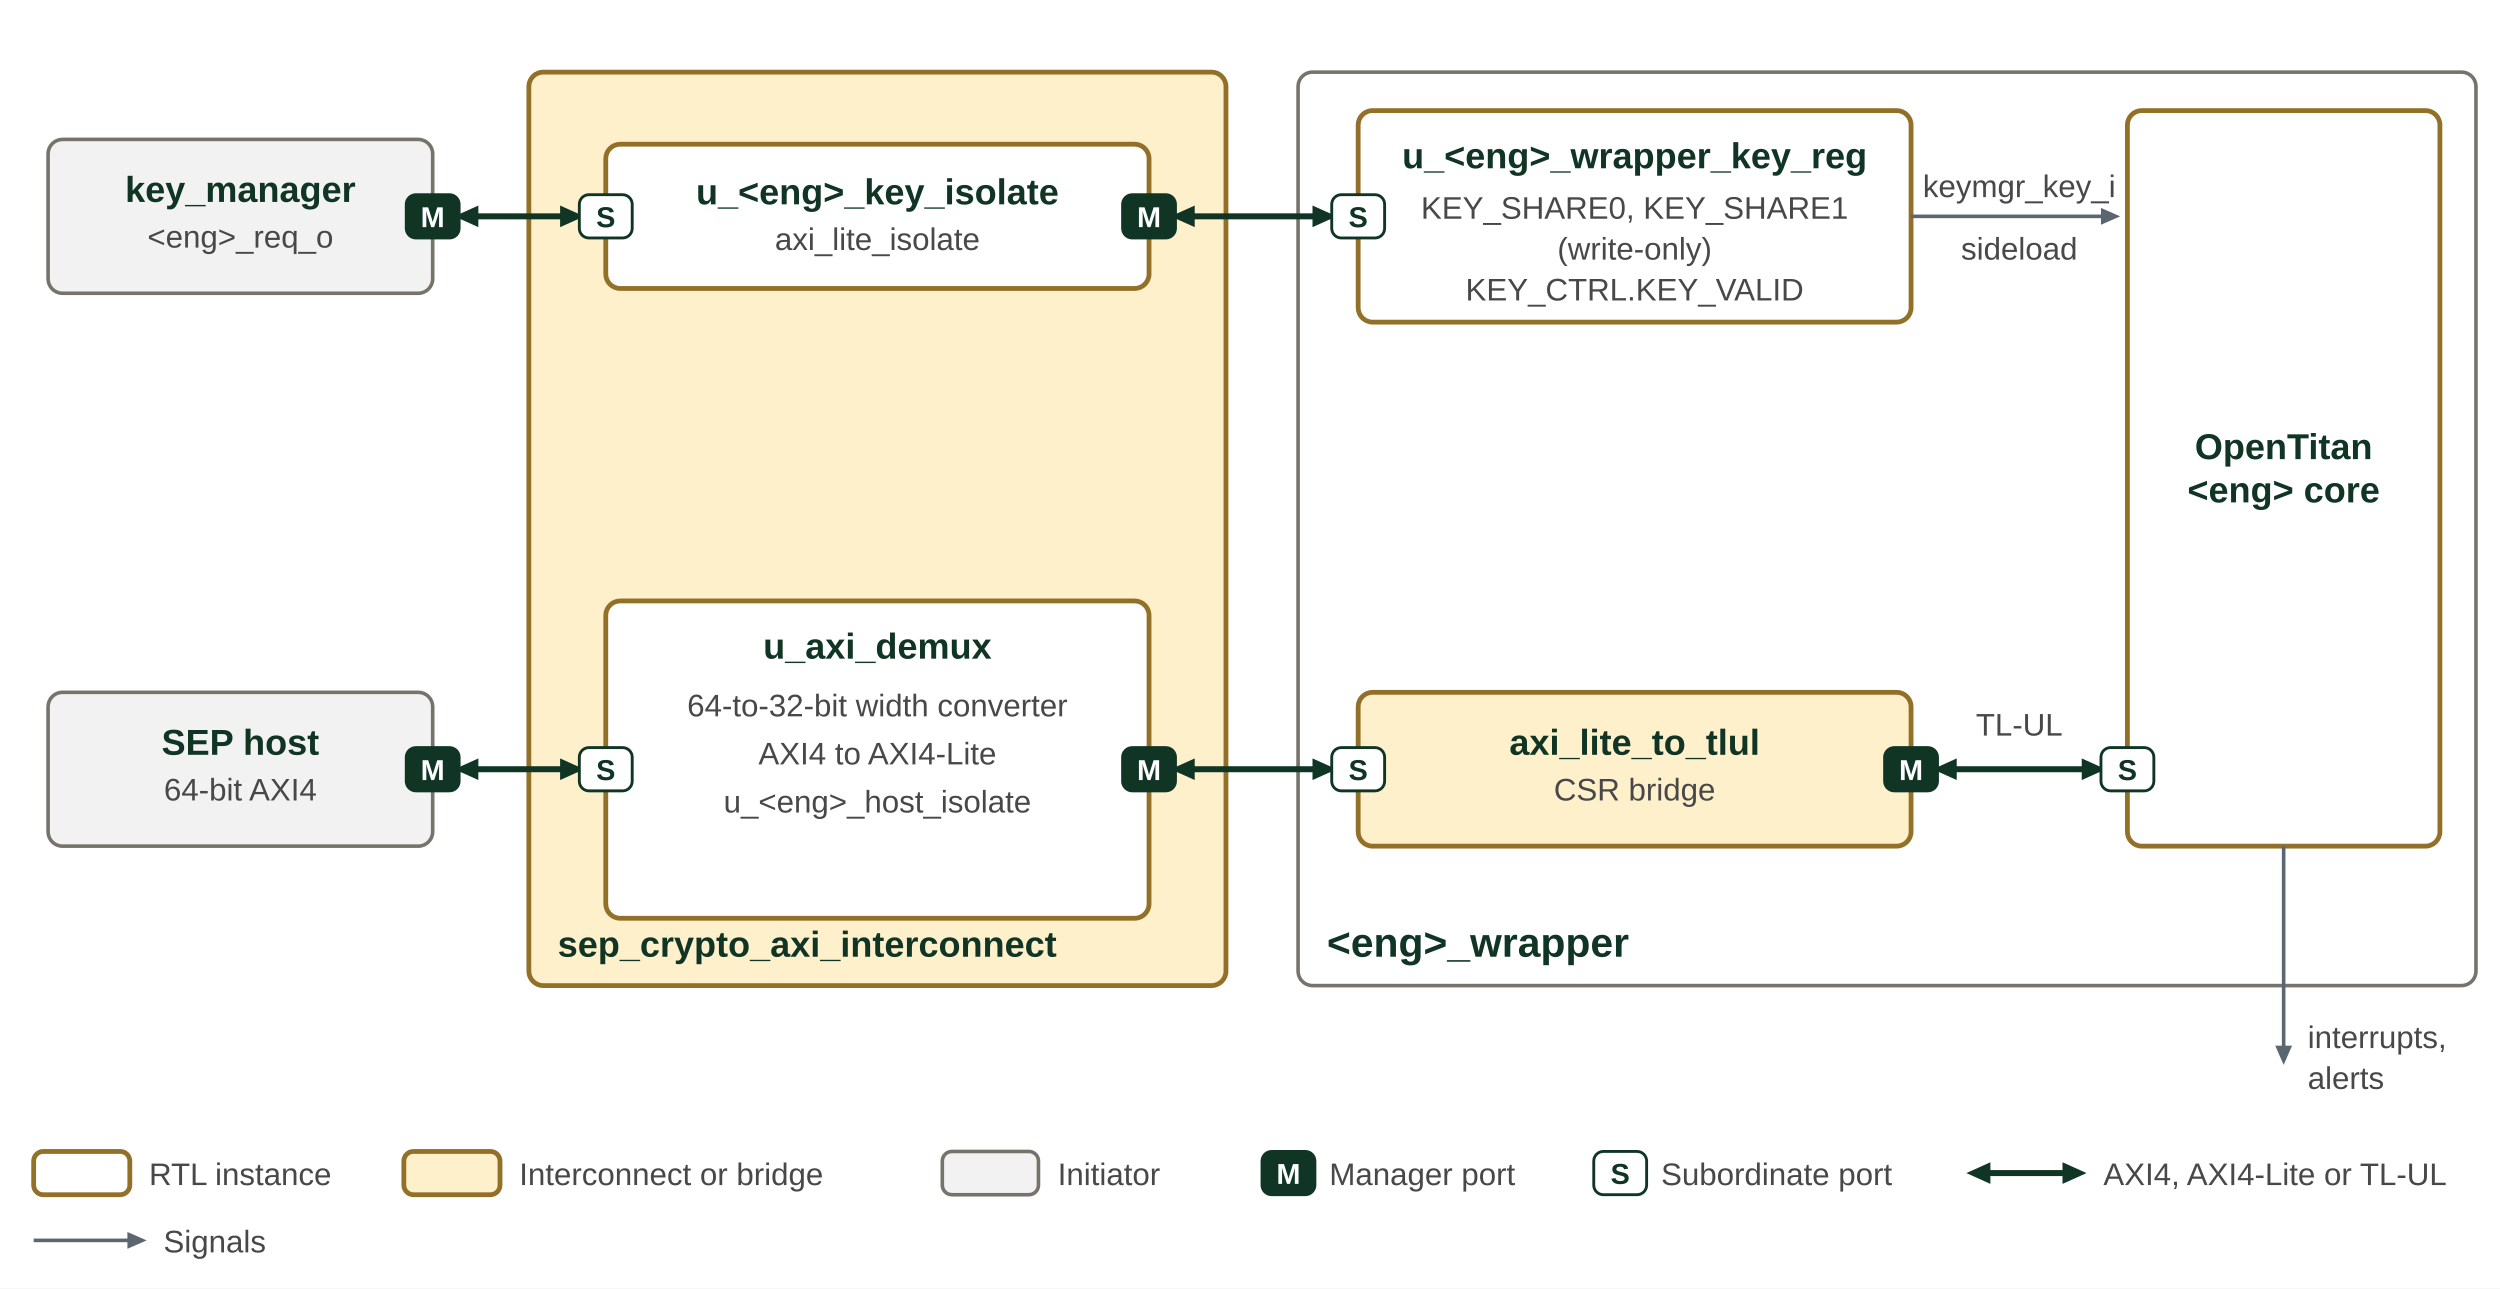
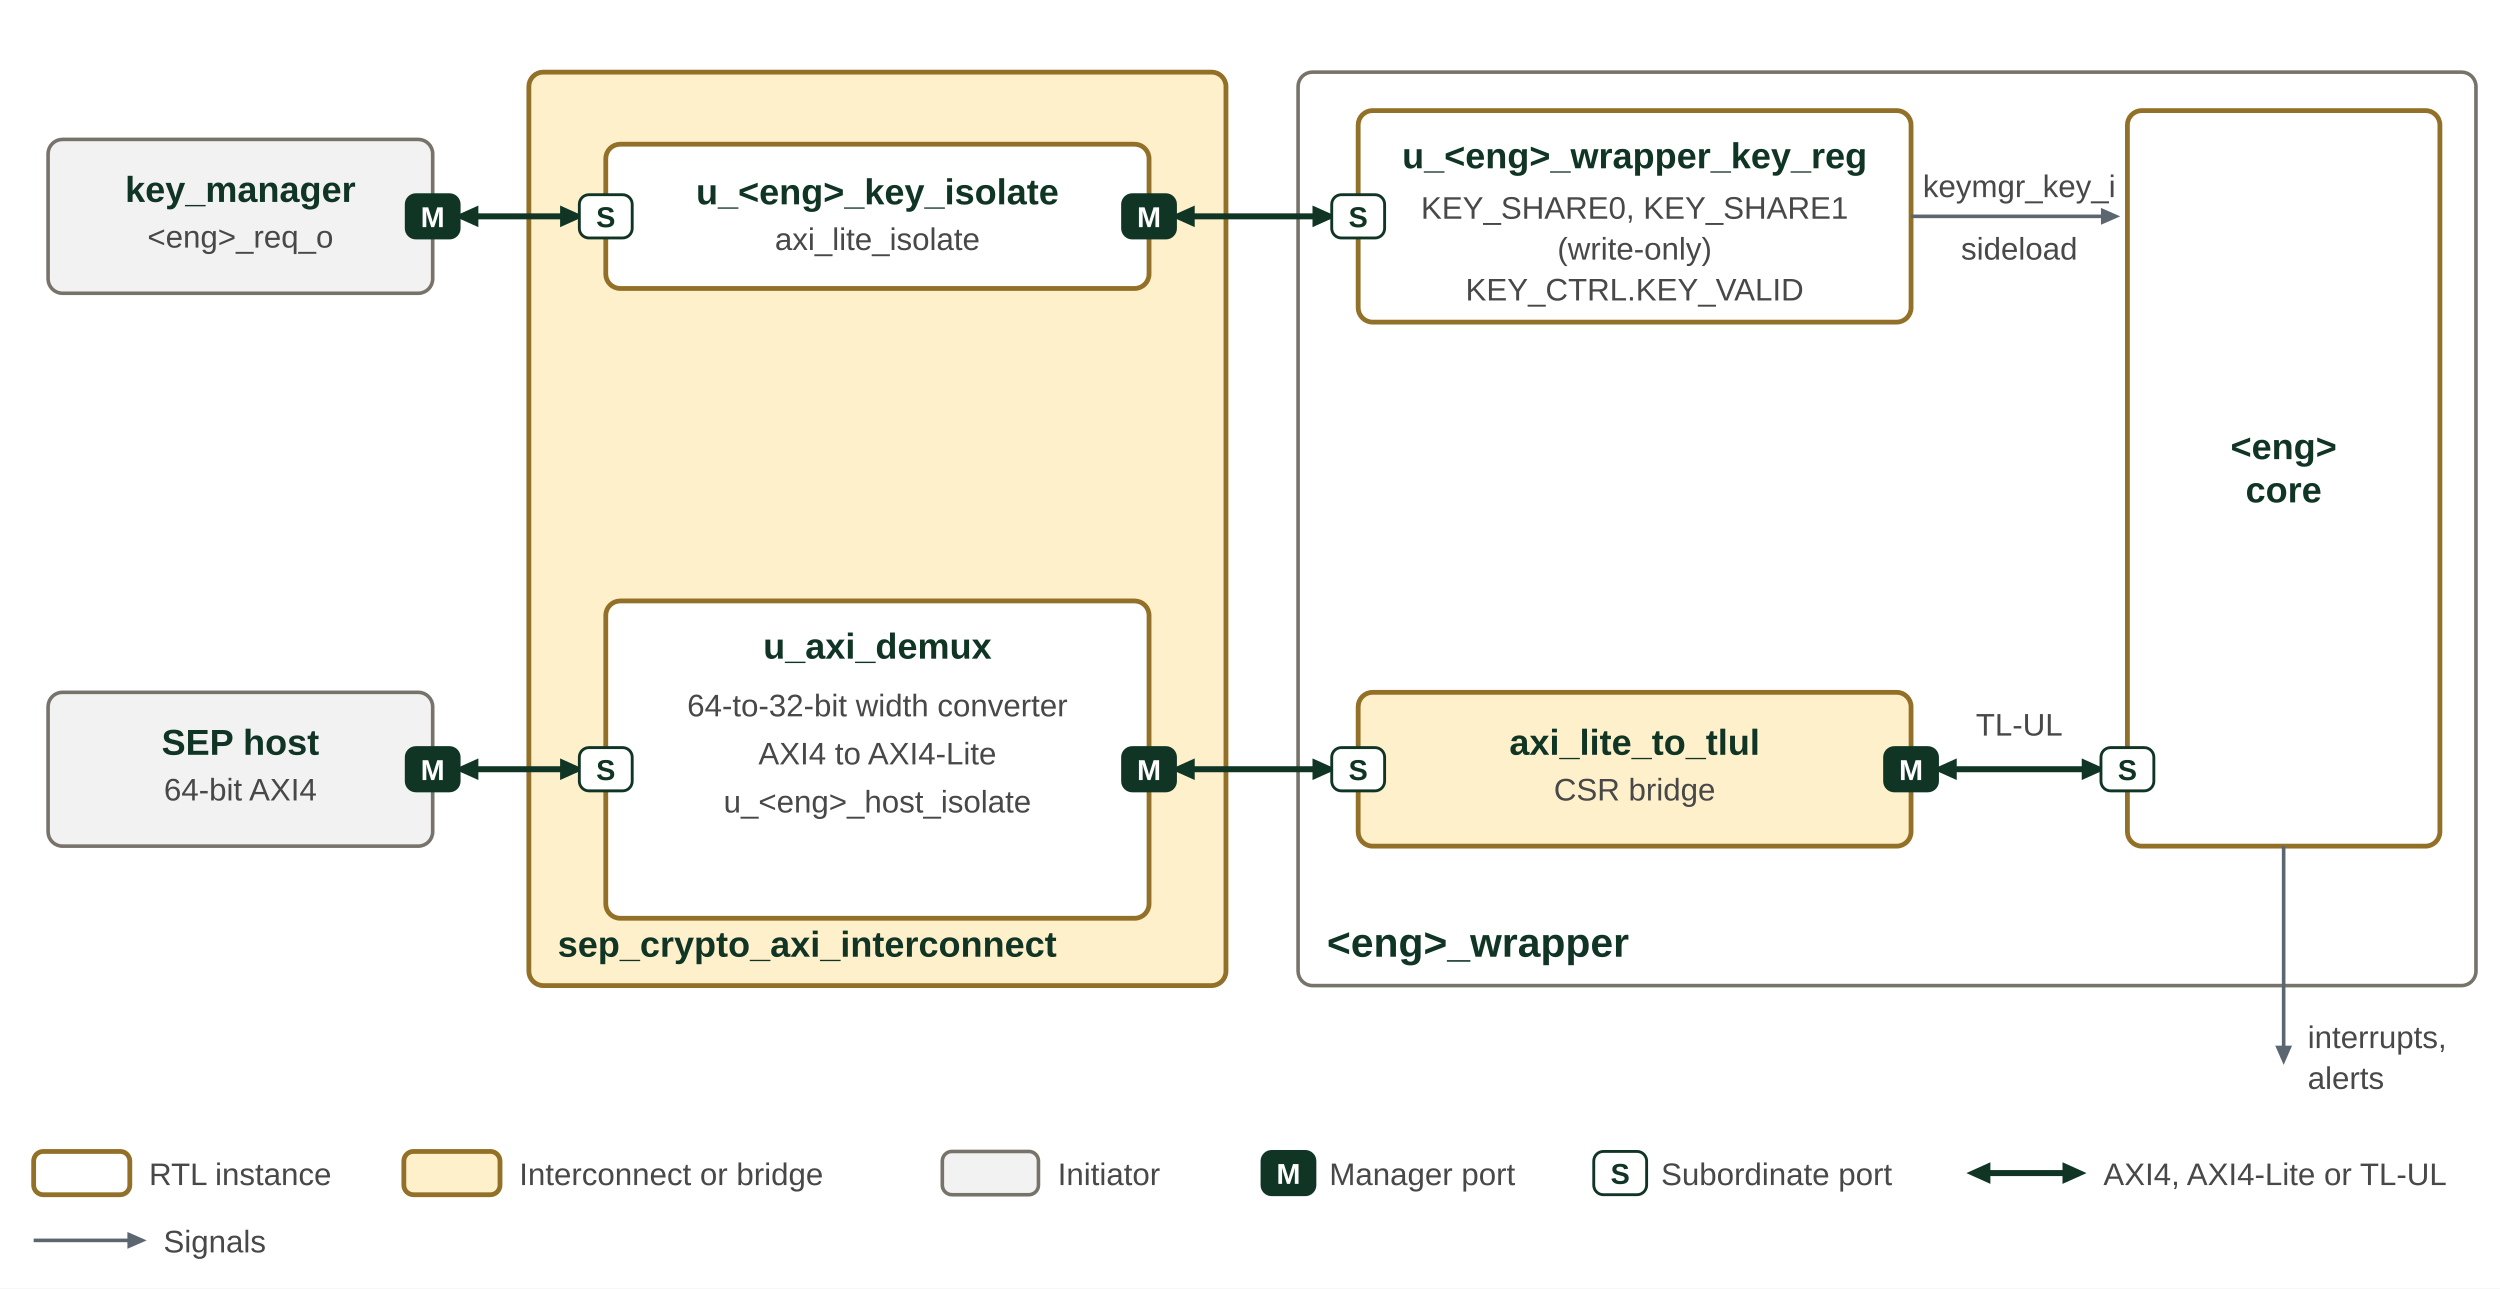
<svg xmlns="http://www.w3.org/2000/svg" width="1040" height="536" viewBox="0 0 1040 536" role="img" aria-labelledby="title desc">
  <defs>
    <marker id="ae" markerUnits="userSpaceOnUse" markerWidth="10" markerHeight="9" refX="7" refY="4.5" orient="auto">
      <path d="M0,0 L10,4.5 L0,9 Z" fill="#103525" />
    </marker>
    <marker id="as" markerUnits="userSpaceOnUse" markerWidth="10" markerHeight="9" refX="3" refY="4.5" orient="auto">
      <path d="M10,0 L0,4.5 L10,9 Z" fill="#103525" />
    </marker>
    <marker id="ge" markerUnits="userSpaceOnUse" markerWidth="8" markerHeight="7" refX="5" refY="3.5" orient="auto">
      <path d="M0,0 L8,3.5 L0,7 Z" fill="#5b6670" />
    </marker>
    <marker id="gs" markerUnits="userSpaceOnUse" markerWidth="8" markerHeight="7" refX="3" refY="3.5" orient="auto">
      <path d="M8,0 L0,3.5 L8,7 Z" fill="#5b6670" />
    </marker>
    <marker id="je" markerUnits="userSpaceOnUse" markerWidth="8" markerHeight="7" refX="5" refY="3.5" orient="auto">
      <path d="M0,0 L8,3.5 L0,7 Z" fill="#42759b" />
    </marker>
    <marker id="js" markerUnits="userSpaceOnUse" markerWidth="8" markerHeight="7" refX="3" refY="3.5" orient="auto">
      <path d="M8,0 L0,3.5 L8,7 Z" fill="#42759b" />
    </marker>
    <marker id="m-smu" markerUnits="userSpaceOnUse" markerWidth="8" markerHeight="7" refX="5" refY="3.5" orient="auto">
      <path d="M0,0 L8,3.5 L0,7 Z" fill="#103525" />
    </marker>
    <marker id="m-ref" markerUnits="userSpaceOnUse" markerWidth="8" markerHeight="7" refX="5" refY="3.5" orient="auto">
      <path d="M0,0 L8,3.5 L0,7 Z" fill="#2f7f79" />
    </marker>
    <marker id="m-per" markerUnits="userSpaceOnUse" markerWidth="8" markerHeight="7" refX="5" refY="3.5" orient="auto">
      <path d="M0,0 L8,3.5 L0,7 Z" fill="#937027" />
    </marker>
    <marker id="m-tel" markerUnits="userSpaceOnUse" markerWidth="8" markerHeight="7" refX="5" refY="3.5" orient="auto">
      <path d="M0,0 L8,3.5 L0,7 Z" fill="#664488" />
    </marker>
    <marker id="m-wdt" markerUnits="userSpaceOnUse" markerWidth="8" markerHeight="7" refX="5" refY="3.5" orient="auto">
      <path d="M0,0 L8,3.5 L0,7 Z" fill="#77736b" />
    </marker>
    <marker id="m-rosc" markerUnits="userSpaceOnUse" markerWidth="8" markerHeight="7" refX="5" refY="3.5" orient="auto">
      <path d="M0,0 L8,3.5 L0,7 Z" fill="#336633" />
    </marker>
    <marker id="m-jtag" markerUnits="userSpaceOnUse" markerWidth="8" markerHeight="7" refX="5" refY="3.5" orient="auto">
      <path d="M0,0 L8,3.5 L0,7 Z" fill="#42759b" />
    </marker>
    <marker id="m-spi" markerUnits="userSpaceOnUse" markerWidth="8" markerHeight="7" refX="5" refY="3.5" orient="auto">
      <path d="M0,0 L8,3.5 L0,7 Z" fill="#5b6670" />
    </marker>
    <marker id="m-slate" markerUnits="userSpaceOnUse" markerWidth="8" markerHeight="7" refX="5" refY="3.5" orient="auto">
      <path d="M0,0 L8,3.5 L0,7 Z" fill="#5b6670" />
    </marker>
    <marker id="m-pg" markerUnits="userSpaceOnUse" markerWidth="8" markerHeight="7" refX="5" refY="3.5" orient="auto">
      <path d="M0,0 L8,3.5 L0,7 Z" fill="#336633" />
    </marker>
    <style>
text { font-family: Arial, sans-serif; font-size: 15px; fill: #484848; }
.t { fill: #484848; }
.b { font-size: 17px; font-weight: bold; fill: #103525; }
.bs { font-size: 15px; font-weight: bold; fill: #103525; }
.h { font-size: 22px; font-weight: bold; fill: #103525; }
.s { font-size: 13px; fill: #484848; }
.si { font-size: 13px; font-style: italic; fill: #484848; }
.pmt { font-size: 12px; font-weight: bold; fill: #ffffff; }
.pst { font-size: 12px; font-weight: bold; fill: #103525; }
.pjt { font-size: 12px; font-weight: bold; fill: #1d4b6e; }
.pct { font-size: 12px; font-weight: bold; fill: #1f5c57; }
.pm { fill: #103525; stroke: #103525; stroke-width: 1.2; }
.ps { fill: #ffffff; stroke: #103525; stroke-width: 1.2; }
.pj { fill: #e8f3ff; stroke: #42759b; stroke-width: 1.2; }
.pc { fill: #d9f0ee; stroke: #2f7f79; stroke-width: 1.2; }
.smu { fill: #ffffff; stroke: #77736b; stroke-width: 1.5; }
.network { fill: #e8f0e8; stroke: #336633; stroke-width: 2; }
.fabric { fill: #fff0cc; stroke: #937027; stroke-width: 2; }
.core { fill: #ffffff; stroke: #937027; stroke-width: 2; }
.future { fill: #ffffff; stroke: #937027; stroke-width: 2; }
.nostroke { stroke: none; }
.fut { fill: none; stroke-dasharray: 7 5; }
.opt { stroke-dasharray: 7 5; }
.hatch { fill: none; stroke: #103525; stroke-opacity: 0.16; stroke-width: 1.2; }
.external { fill: #f2f2f2; stroke: #77736b; stroke-width: 1.5; }
.axi { fill: none; stroke: #103525; stroke-width: 2.5; marker-start: url(#as); marker-end: url(#ae); }
.axio { fill: none; stroke: #103525; stroke-width: 2.5; stroke-dasharray: 8 5; marker-start: url(#as); marker-end: url(#ae); }
.sig { fill: none; stroke: #5b6670; stroke-width: 1.5; marker-start: url(#gs); marker-end: url(#ge); }
.sigo { fill: none; stroke: #5b6670; stroke-width: 1.5; marker-end: url(#ge); }
.jtag { fill: none; stroke: #42759b; stroke-width: 1.8; marker-end: url(#je); }
.jtagb { fill: none; stroke: #42759b; stroke-width: 1.8; marker-start: url(#js); marker-end: url(#je); }
.sigplain { fill: none; stroke: #5b6670; stroke-width: 1.5; }
.n-smu { fill: none; stroke: #103525; stroke-width: 2.5; }
.a-smu { fill: none; stroke: #103525; stroke-width: 2.5; marker-end: url(#m-smu); }
.n-ref { fill: none; stroke: #2f7f79; stroke-width: 1.8; }
.a-ref { fill: none; stroke: #2f7f79; stroke-width: 1.8; marker-end: url(#m-ref); }
.n-per { fill: none; stroke: #937027; stroke-width: 1.8; }
.a-per { fill: none; stroke: #937027; stroke-width: 1.8; marker-end: url(#m-per); }
.n-tel { fill: none; stroke: #664488; stroke-width: 1.8; }
.a-tel { fill: none; stroke: #664488; stroke-width: 1.8; marker-end: url(#m-tel); }
.n-wdt { fill: none; stroke: #77736b; stroke-width: 1.8; }
.a-wdt { fill: none; stroke: #77736b; stroke-width: 1.8; marker-end: url(#m-wdt); }
.n-rosc { fill: none; stroke: #336633; stroke-width: 1.8; }
.a-rosc { fill: none; stroke: #336633; stroke-width: 1.8; marker-end: url(#m-rosc); }
.n-jtag { fill: none; stroke: #42759b; stroke-width: 1.8; }
.a-jtag { fill: none; stroke: #42759b; stroke-width: 1.8; marker-end: url(#m-jtag); }
.n-spi { fill: none; stroke: #5b6670; stroke-width: 1.8; }
.a-spi { fill: none; stroke: #5b6670; stroke-width: 1.8; marker-end: url(#m-spi); }
.n-slate { fill: none; stroke: #5b6670; stroke-width: 1.8; }
.a-slate { fill: none; stroke: #5b6670; stroke-width: 1.8; marker-end: url(#m-slate); }
.n-pg { fill: none; stroke: #336633; stroke-width: 1.8; }
.a-pg { fill: none; stroke: #336633; stroke-width: 1.8; marker-end: url(#m-pg); }
</style>
  </defs>
  <rect width="1040" height="536" fill="#ffffff" />
  <rect class="external" x="20" y="58" width="160" height="64" rx="6" />
  <text class="bs" x="100" y="84" text-anchor="middle">key_manager</text>
  <text class="s" x="100" y="103" text-anchor="middle">&lt;eng&gt;_req_o</text>
  <rect class="external" x="20" y="288" width="160" height="64" rx="6" />
  <text class="bs" x="100" y="314" text-anchor="middle">SEP host</text>
  <text class="s" x="100" y="333" text-anchor="middle">64-bit AXI4</text>
  <rect class="fabric" x="220" y="30" width="290" height="380" rx="6" />
  <text class="bs" x="232" y="398" text-anchor="start">sep_crypto_axi_interconnect</text>
  <rect class="core" x="252" y="60" width="226" height="60" rx="6" />
  <text class="bs" x="365" y="85" text-anchor="middle">u_&lt;eng&gt;_key_isolate</text>
  <text class="s" x="365" y="104" text-anchor="middle">axi_lite_isolate</text>
  <rect class="core" x="252" y="250" width="226" height="132" rx="6" />
  <text class="bs" x="365" y="274" text-anchor="middle">u_axi_demux</text>
  <text class="s" x="365" y="298" text-anchor="middle">64-to-32-bit width converter</text>
  <text class="s" x="365" y="318" text-anchor="middle">AXI4 to AXI4-Lite</text>
  <text class="s" x="365" y="338" text-anchor="middle">u_&lt;eng&gt;_host_isolate</text>
  <rect class="smu" x="540" y="30" width="490" height="380" rx="6" />
  <text class="b" x="552" y="398" text-anchor="start">&lt;eng&gt;_wrapper</text>
  <rect class="core" x="565" y="46" width="230" height="88" rx="6" />
  <text class="bs" x="680" y="70" text-anchor="middle">u_&lt;eng&gt;_wrapper_key_reg</text>
  <text class="s" x="680" y="91" text-anchor="middle">KEY_SHARE0, KEY_SHARE1</text>
  <text class="s" x="680" y="108" text-anchor="middle">(write-only)</text>
  <text class="s" x="680" y="125" text-anchor="middle">KEY_CTRL.KEY_VALID</text>
  <rect class="fabric" x="565" y="288" width="230" height="64" rx="6" />
  <text class="bs" x="680" y="314" text-anchor="middle">axi_lite_to_tlul</text>
  <text class="s" x="680" y="333" text-anchor="middle">CSR bridge</text>
  <rect class="core" x="885" y="46" width="130" height="306" rx="6" />
-   <text class="bs" x="950" y="191" text-anchor="middle">OpenTitan</text>
-   <text class="bs" x="950" y="209" text-anchor="middle">&lt;eng&gt; core</text>
+   <text class="bs" x="950" y="191" text-anchor="middle">&lt;eng&gt;</text>
+   <text class="bs" x="950" y="209" text-anchor="middle">core</text>
  <path class="axi" d="M192,90 L240,90" />
  <path class="axi" d="M490,90 L553,90" />
  <path class="sigo" d="M795,90 L879,90" />
  <text class="s" x="840" y="82" text-anchor="middle">keymgr_key_i</text>
  <text class="s" x="840" y="108" text-anchor="middle">sideload</text>
  <path class="axi" d="M192,320 L240,320" />
  <path class="axi" d="M490,320 L553,320" />
  <path class="axi" d="M807,320 L873,320" />
  <text class="s" x="840" y="306" text-anchor="middle">TL-UL</text>
  <path class="sigo" d="M950,352 L950,440" />
  <text class="s" x="960" y="436" text-anchor="start">interrupts,</text>
  <text class="s" x="960" y="453" text-anchor="start">alerts</text>
  <rect class="core" x="14" y="479" width="40" height="18" rx="4" />
  <text class="s" x="62" y="493" text-anchor="start">RTL instance</text>
  <rect class="fabric" x="168" y="479" width="40" height="18" rx="4" />
  <text class="s" x="216" y="493" text-anchor="start">Interconnect or bridge</text>
  <rect class="external" x="392" y="479" width="40" height="18" rx="4" />
  <text class="s" x="440" y="493" text-anchor="start">Initiator</text>
  <text class="s" x="553" y="493" text-anchor="start">Manager port</text>
  <text class="s" x="691" y="493" text-anchor="start">Subordinate port</text>
  <path class="axi" d="M821.0,488 L865.0,488" />
  <text class="s" x="875" y="493" text-anchor="start">AXI4, AXI4-Lite or TL-UL</text>
  <path class="sigo" d="M14,516 L58,516" />
  <text class="s" x="68" y="521" text-anchor="start">Signals</text>
  <rect class="pm" x="169.0" y="81.0" width="22" height="18" rx="4" />
  <text class="pmt" x="180" y="94.5" text-anchor="middle">M</text>
  <rect class="ps" x="241.0" y="81.0" width="22" height="18" rx="4" />
  <text class="pst" x="252" y="94.5" text-anchor="middle">S</text>
  <rect class="pm" x="467.0" y="81.0" width="22" height="18" rx="4" />
  <text class="pmt" x="478" y="94.5" text-anchor="middle">M</text>
  <rect class="ps" x="554.0" y="81.0" width="22" height="18" rx="4" />
  <text class="pst" x="565" y="94.5" text-anchor="middle">S</text>
  <rect class="pm" x="169.0" y="311.0" width="22" height="18" rx="4" />
  <text class="pmt" x="180" y="324.5" text-anchor="middle">M</text>
  <rect class="ps" x="241.0" y="311.0" width="22" height="18" rx="4" />
  <text class="pst" x="252" y="324.5" text-anchor="middle">S</text>
  <rect class="pm" x="467.0" y="311.0" width="22" height="18" rx="4" />
  <text class="pmt" x="478" y="324.5" text-anchor="middle">M</text>
  <rect class="ps" x="554.0" y="311.0" width="22" height="18" rx="4" />
  <text class="pst" x="565" y="324.5" text-anchor="middle">S</text>
  <rect class="pm" x="784.0" y="311.0" width="22" height="18" rx="4" />
  <text class="pmt" x="795" y="324.5" text-anchor="middle">M</text>
  <rect class="ps" x="874.0" y="311.0" width="22" height="18" rx="4" />
  <text class="pst" x="885" y="324.5" text-anchor="middle">S</text>
  <rect class="pm" x="525.0" y="479.0" width="22" height="18" rx="4" />
  <text class="pmt" x="536" y="492.5" text-anchor="middle">M</text>
  <rect class="ps" x="663.0" y="479.0" width="22" height="18" rx="4" />
  <text class="pst" x="674" y="492.5" text-anchor="middle">S</text>
</svg>
